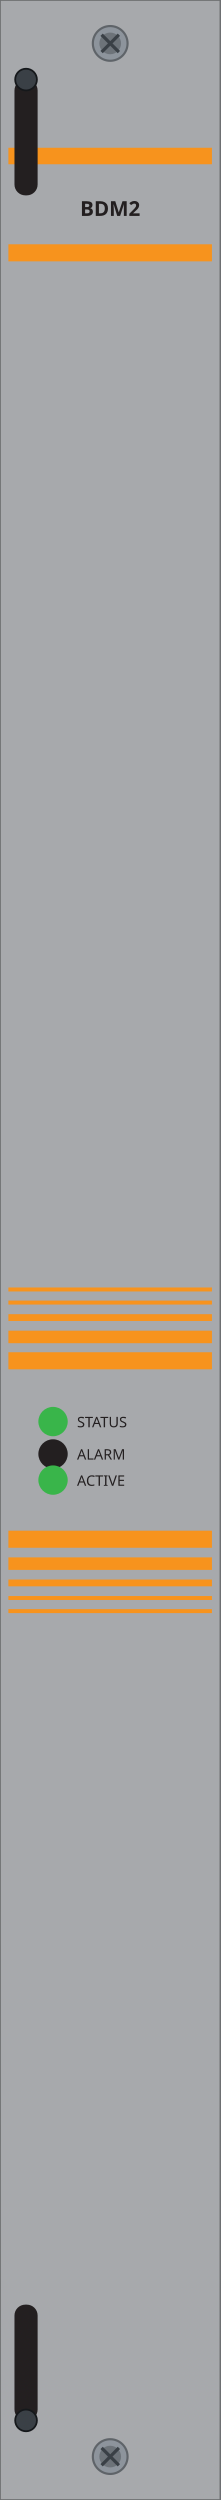
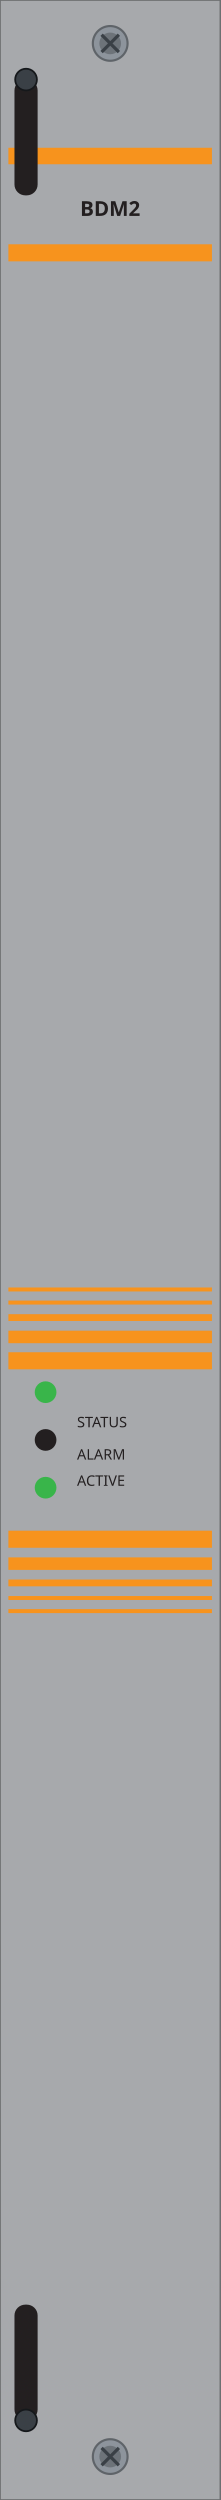
<svg xmlns="http://www.w3.org/2000/svg" width="30.47mm" height="345.5mm" viewBox="0 0 30.47 345.5">
  <rect id="plate" x="0.0" y="0.0" width="30.46" height="345.5" fill="#a7a9ac" stroke="#6d6f71" stroke-width="0.24" />
  <rect id="band-top" x="1.16" y="20.42" width="28.13" height="2.28" fill="#f7931d" />
  <rect id="band-low" x="1.16" y="33.76" width="28.13" height="2.36" fill="#f7931d" />
  <text id="model" x="15.23" y="29.84" font-family="sans-serif" font-size="2.84" font-weight="bold" text-anchor="middle" fill="#231f20">BDM2</text>
  <rect x="1.16" y="177.93" width="28.13" height="0.55" fill="#f7931d" />
  <rect x="1.16" y="179.74" width="28.13" height="0.55" fill="#f7931d" />
  <rect x="1.16" y="181.62" width="28.13" height="0.94" fill="#f7931d" />
  <rect x="1.16" y="183.9" width="28.13" height="1.73" fill="#f7931d" />
  <rect x="1.16" y="186.88" width="28.13" height="2.36" fill="#f7931d" />
  <rect x="1.16" y="211.54" width="28.13" height="2.36" fill="#f7931d" />
  <rect x="1.16" y="215.23" width="28.13" height="1.73" fill="#f7931d" />
  <rect x="1.16" y="218.29" width="28.13" height="0.94" fill="#f7931d" />
  <rect x="1.16" y="220.57" width="28.13" height="0.55" fill="#f7931d" />
  <rect x="1.16" y="222.38" width="28.13" height="0.55" fill="#f7931d" />
-   <circle id="status" cx="7.33" cy="196.46" r="2.03" fill="#39b54a" />
+   <circle id="status" cx="6.30" cy="192.40" r="1.5" fill="#39b54a" />
  <text x="10.64" y="197.25" font-family="sans-serif" font-size="2.01" fill="#231f20">STATUS</text>
-   <circle id="alarm" cx="7.33" cy="200.94" r="2.03" fill="#231f20" />
+   <circle id="alarm" cx="6.30" cy="199.00" r="1.5" fill="#231f20" />
  <text x="10.64" y="201.72" font-family="sans-serif" font-size="2.01" fill="#231f20">ALARM</text>
-   <circle id="active" cx="7.33" cy="204.55" r="2.03" fill="#39b54a" />
+   <circle id="active" cx="6.30" cy="205.60" r="1.5" fill="#39b54a" />
  <text x="10.64" y="205.34" font-family="sans-serif" font-size="2.01" fill="#231f20">ACTIVE</text>
  <g id="screw-t">
    <circle cx="15.23" cy="6.00" r="2.4" fill="#8d949c" stroke="#5f6469" stroke-width="0.3" />
    <circle cx="15.23" cy="6.00" r="1.5" fill="#6d7379" />
    <path d="M 14.04 4.80 L 16.43 7.20 M 14.04 7.20 L 16.43 4.80" stroke="#3a4046" stroke-width="0.45" fill="none" />
  </g>
  <g id="screw-b">
    <circle cx="15.23" cy="339.50" r="2.4" fill="#8d949c" stroke="#5f6469" stroke-width="0.3" />
    <circle cx="15.23" cy="339.50" r="1.5" fill="#6d7379" />
    <path d="M 14.04 338.30 L 16.43 340.70 M 14.04 340.70 L 16.43 338.30" stroke="#3a4046" stroke-width="0.45" fill="none" />
  </g>
  <g id="latch-t">
    <rect x="2.0" y="11.00" width="3.2" height="16.00" rx="1.5" fill="#231f20" />
    <circle cx="3.6" cy="11.00" r="1.5" fill="#3a4046" stroke="#15181b" stroke-width="0.25" />
  </g>
  <g id="latch-b">
    <rect x="2.0" y="318.50" width="3.2" height="16.00" rx="1.5" fill="#231f20" />
    <circle cx="3.6" cy="334.50" r="1.5" fill="#3a4046" stroke="#15181b" stroke-width="0.25" />
  </g>
</svg>
